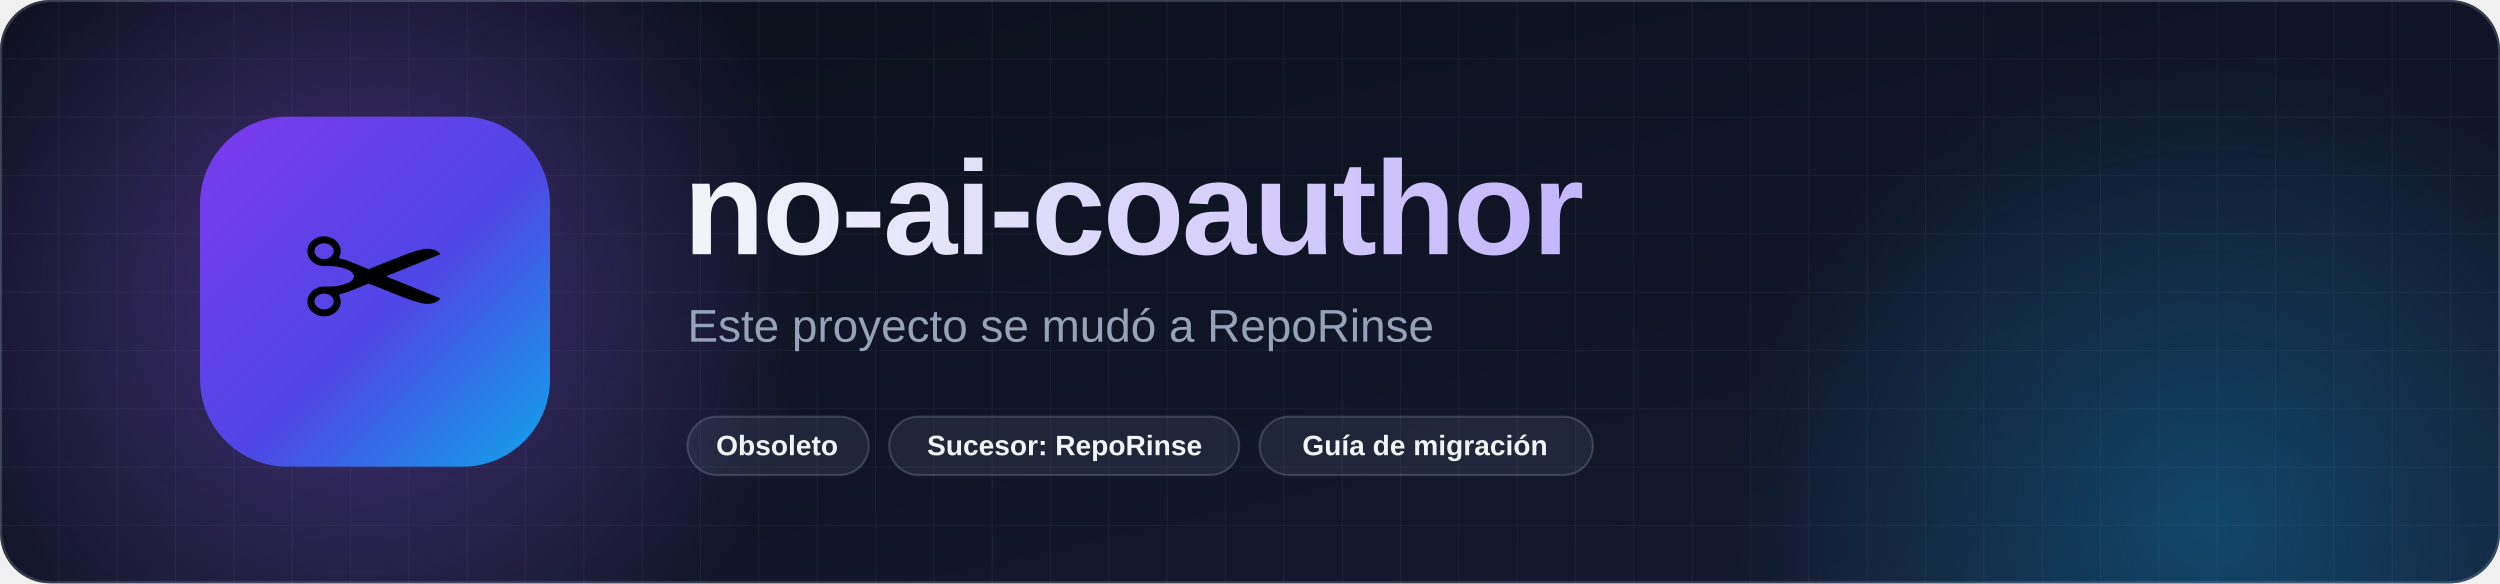
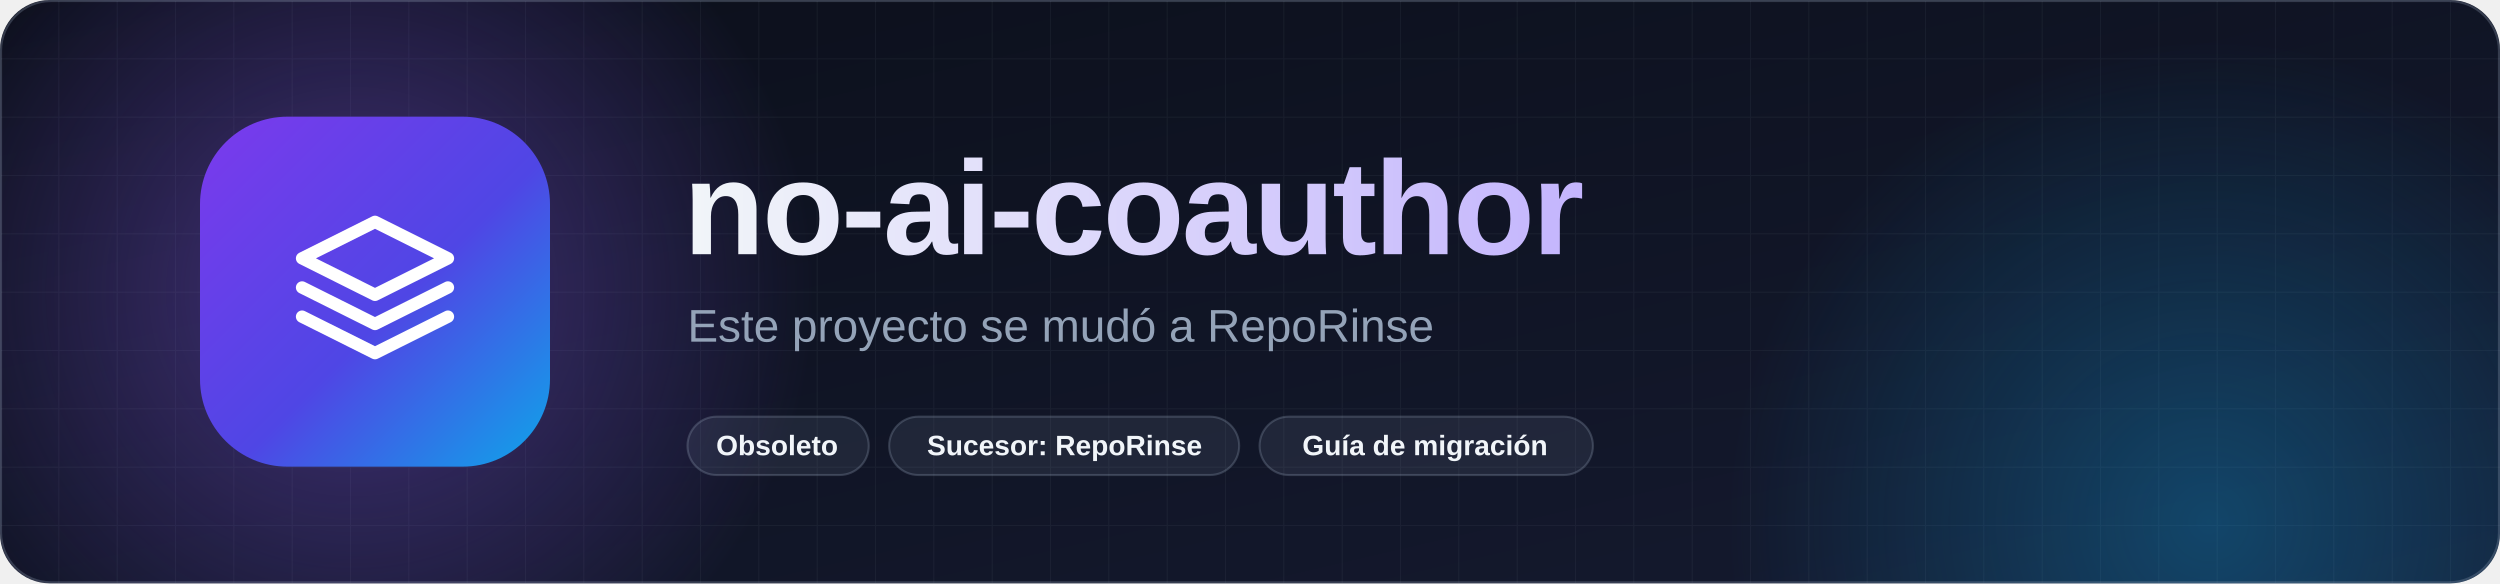
<svg xmlns="http://www.w3.org/2000/svg" width="1200" height="280" viewBox="0 0 1200 280" role="img" aria-label="no-ai-coauthor — Este proyecto se mudó a RepoRinse">
  <defs>
    <linearGradient id="bg" x1="0" y1="0" x2="1" y2="1">
      <stop offset="0" stop-color="#0b0f1a" />
      <stop offset="1" stop-color="#151a30" />
    </linearGradient>
    <linearGradient id="brand" x1="0" y1="0" x2="1" y2="1">
      <stop offset="0" stop-color="#7c3aed" />
      <stop offset="0.55" stop-color="#4f46e5" />
      <stop offset="1" stop-color="#0ea5e9" />
    </linearGradient>
    <linearGradient id="name" x1="0" y1="0" x2="1" y2="0">
      <stop offset="0" stop-color="#f1f5f9" />
      <stop offset="1" stop-color="#c4b5fd" />
    </linearGradient>
    <radialGradient id="orb1" cx="0.5" cy="0.5" r="0.5">
      <stop offset="0" stop-color="#8b5cf6" stop-opacity="0.42" />
      <stop offset="1" stop-color="#8b5cf6" stop-opacity="0" />
    </radialGradient>
    <radialGradient id="orb2" cx="0.5" cy="0.5" r="0.5">
      <stop offset="0" stop-color="#0ea5e9" stop-opacity="0.32" />
      <stop offset="1" stop-color="#0ea5e9" stop-opacity="0" />
    </radialGradient>
    <pattern id="grid" width="28" height="28" patternUnits="userSpaceOnUse">
      <path d="M28 0H0V28" fill="none" stroke="rgba(148,163,184,0.07)" />
    </pattern>
    <clipPath id="card">
      <rect width="1200" height="280" rx="24" />
    </clipPath>
    <style>
      text { font-family: "Segoe UI", -apple-system, BlinkMacSystemFont, "Helvetica Neue", Arial, sans-serif; }
      .name { font-size: 64px; font-weight: 800; letter-spacing: -1.2px; }
      .tag { font-size: 22px; font-weight: 500; fill: #94a3b8; }
      .pill { font-size: 13.5px; font-weight: 600; fill: #f1f5f9; }
-       .f1 { animation: f1 9s ease-in-out infinite; } .f2 { animation: f2 11s ease-in-out infinite; }
-       @keyframes f1 { 0%,100% { transform: translate(0,0); } 50% { transform: translate(40px,16px); } }
-       @keyframes f2 { 0%,100% { transform: translate(0,0); } 50% { transform: translate(-50px,-12px); } }
+       .f1 { animation: f1 18s ease-in-out -4s infinite; } .f2 { animation: f2 24s ease-in-out -9s infinite; }
+       @keyframes f1 { 0%,100% { opacity: .5; } 50% { opacity: .8; } }
+       @keyframes f2 { 0%,100% { opacity: .4; } 50% { opacity: .7; } }
      @media (prefers-reduced-motion: reduce) { .f1, .f2 { animation: none; } }
    </style>
  </defs>
  <g clip-path="url(#card)">
    <rect width="1200" height="280" fill="url(#bg)" />
    <rect width="1200" height="280" fill="url(#grid)" />
    <circle class="f1" cx="170" cy="140" r="220" fill="url(#orb1)" />
    <circle class="f2" cx="1060" cy="250" r="230" fill="url(#orb2)" />
  </g>
  <rect x="0.5" y="0.5" width="1199" height="279" rx="24" fill="none" stroke="rgba(148,163,184,0.28)" />
  <rect x="96" y="56" width="168" height="168" rx="42" fill="url(#brand)" />
-   <text x="180" y="164" text-anchor="middle" style="font-size:86px">✂️</text>
+   <g transform="translate(138 96) scale(3.5)" fill="none" stroke="#ffffff" stroke-width="1.7" stroke-linecap="round" stroke-linejoin="round">
+     <path d="m12 3 10 5-10 5L2 8Zm-10 9 10 5 10-5M2 16l10 5 10-5" />
+   </g>
  <text x="328" y="122" class="name" fill="url(#name)">no-ai-coauthor</text>
  <text x="330" y="164" class="tag">Este proyecto se mudó a RepoRinse</text>
  <rect x="330" y="200" rx="14" width="87" height="28" fill="rgba(148,163,184,0.12)" stroke="rgba(148,163,184,0.28)" />
  <text x="373" y="218.5" text-anchor="middle" class="pill">Obsoleto</text>
  <rect x="426.8" y="200" rx="14" width="168" height="28" fill="rgba(148,163,184,0.12)" stroke="rgba(148,163,184,0.28)" />
  <text x="511" y="218.5" text-anchor="middle" class="pill">Sucesor: RepoRinse</text>
  <rect x="604.6" y="200" rx="14" width="160" height="28" fill="rgba(148,163,184,0.12)" stroke="rgba(148,163,184,0.28)" />
  <text x="684" y="218.5" text-anchor="middle" class="pill">Guía de migración</text>
</svg>
